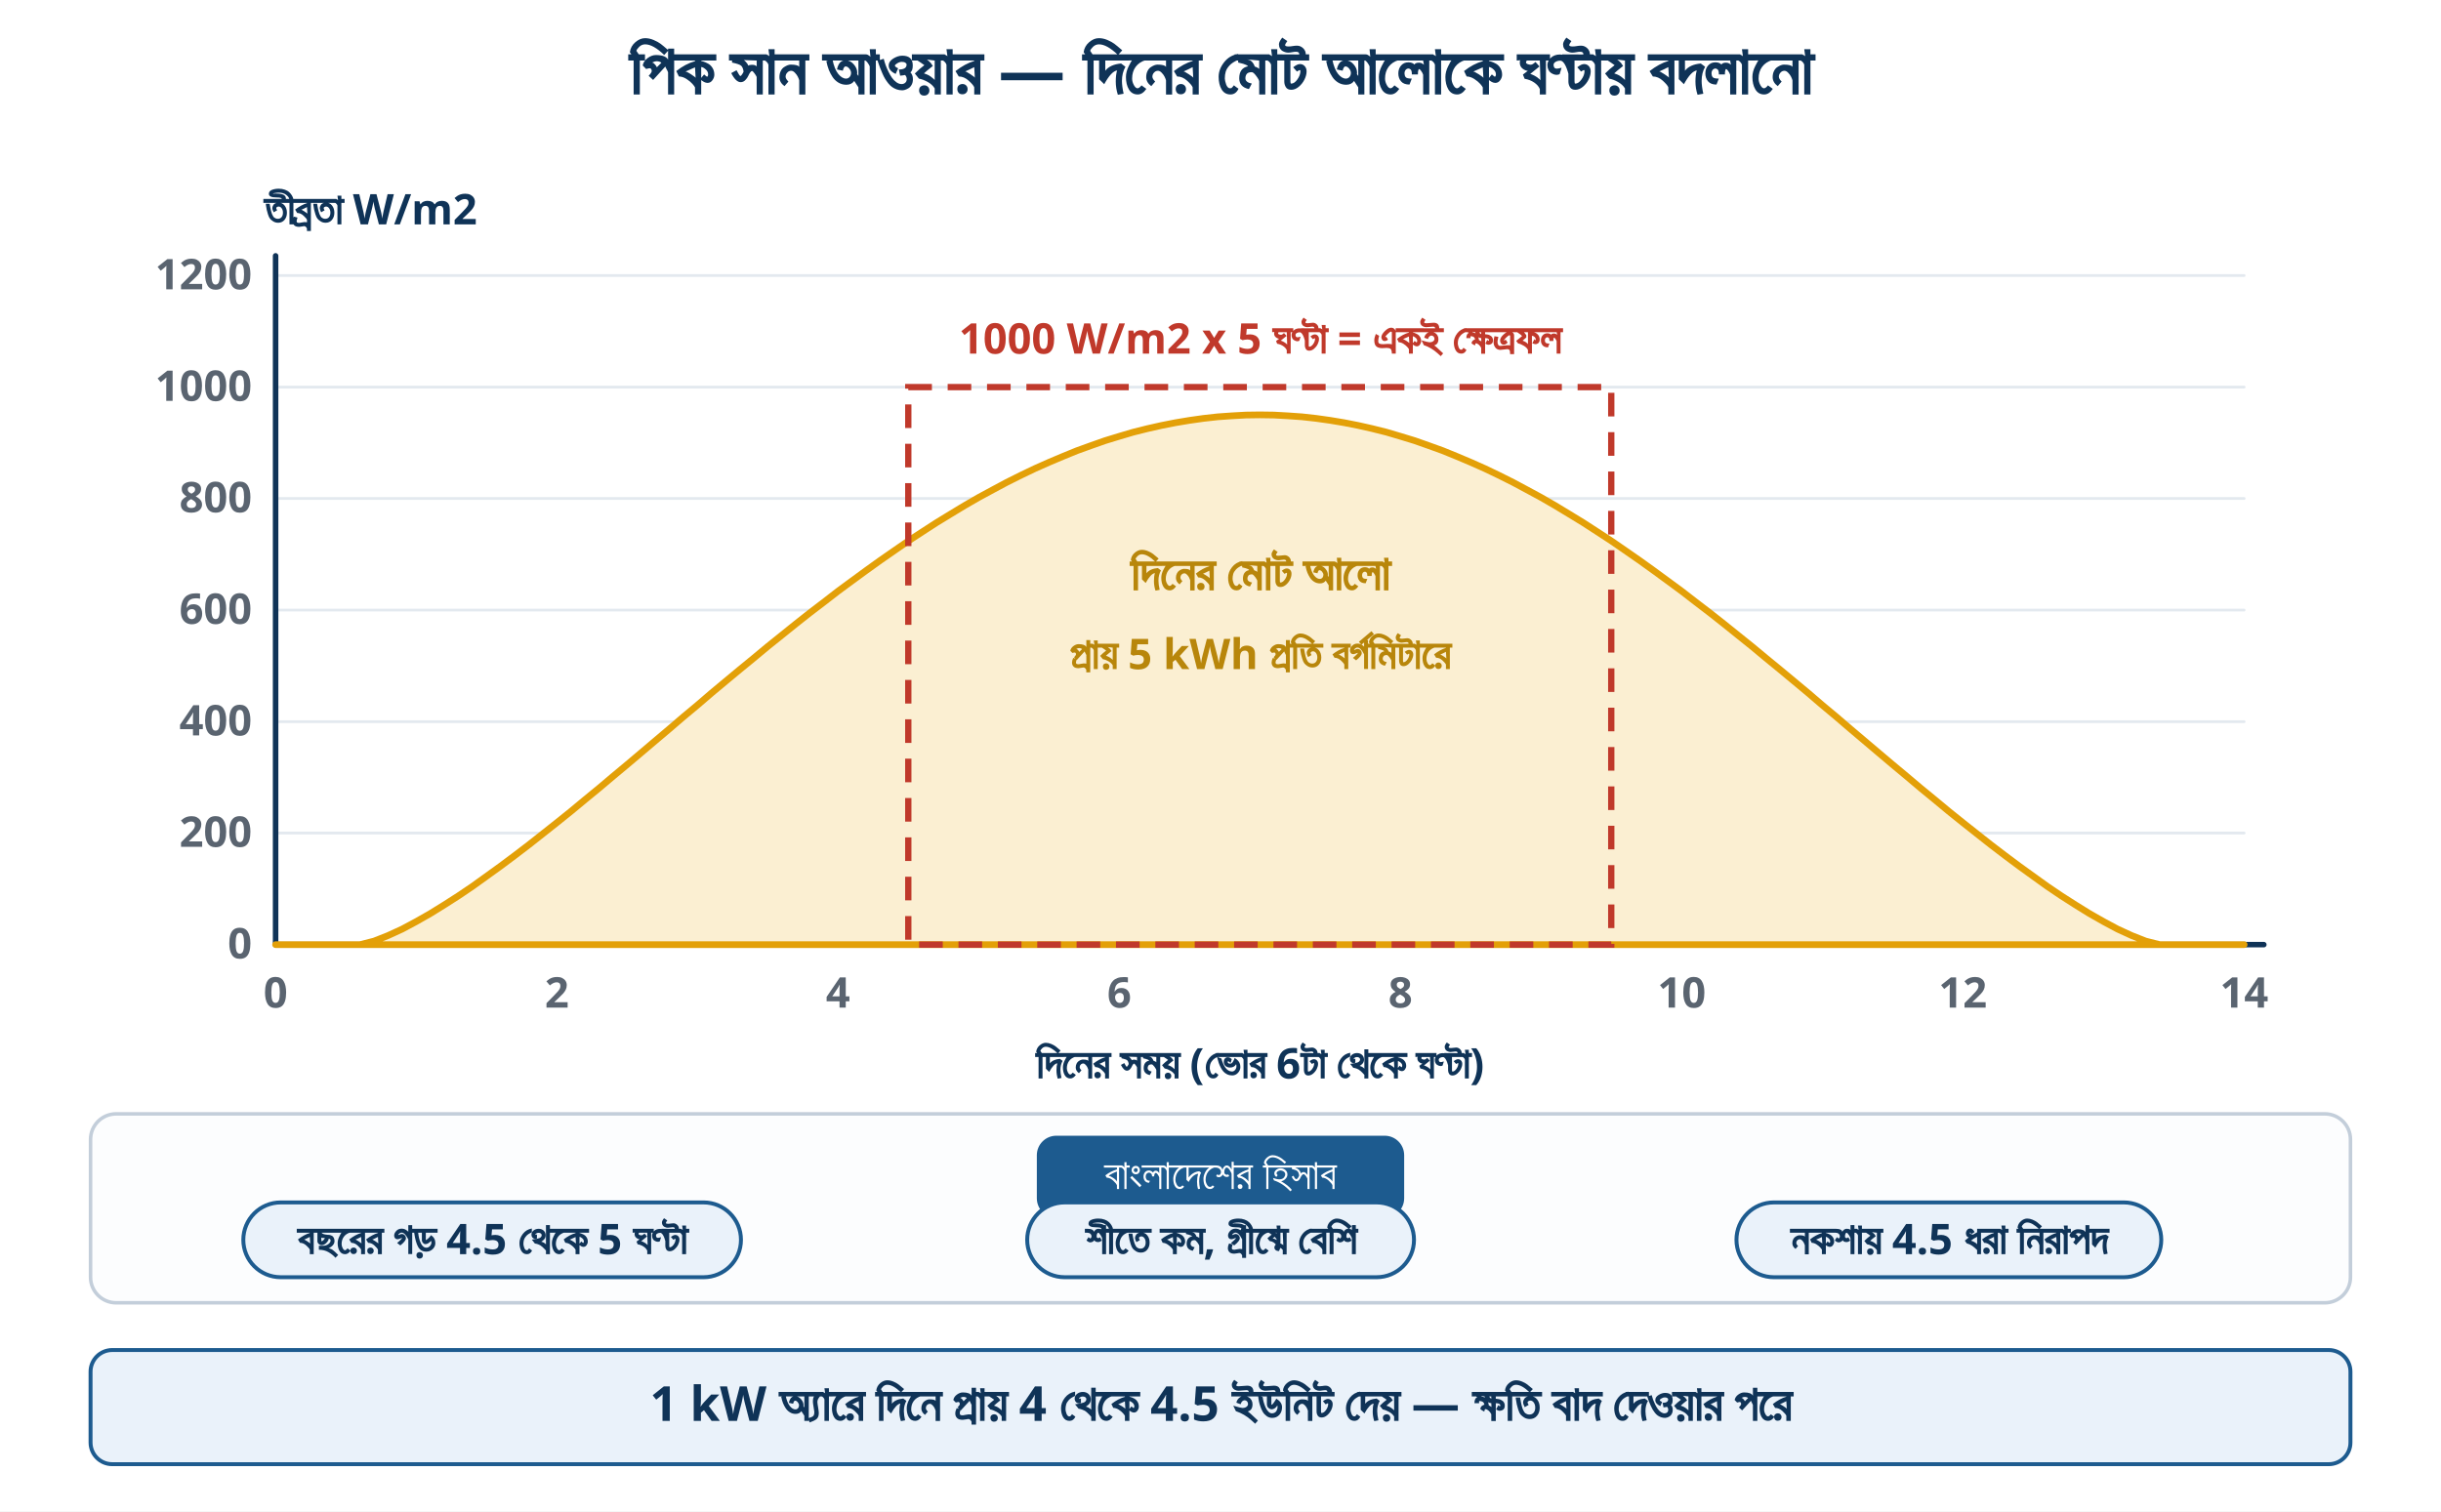
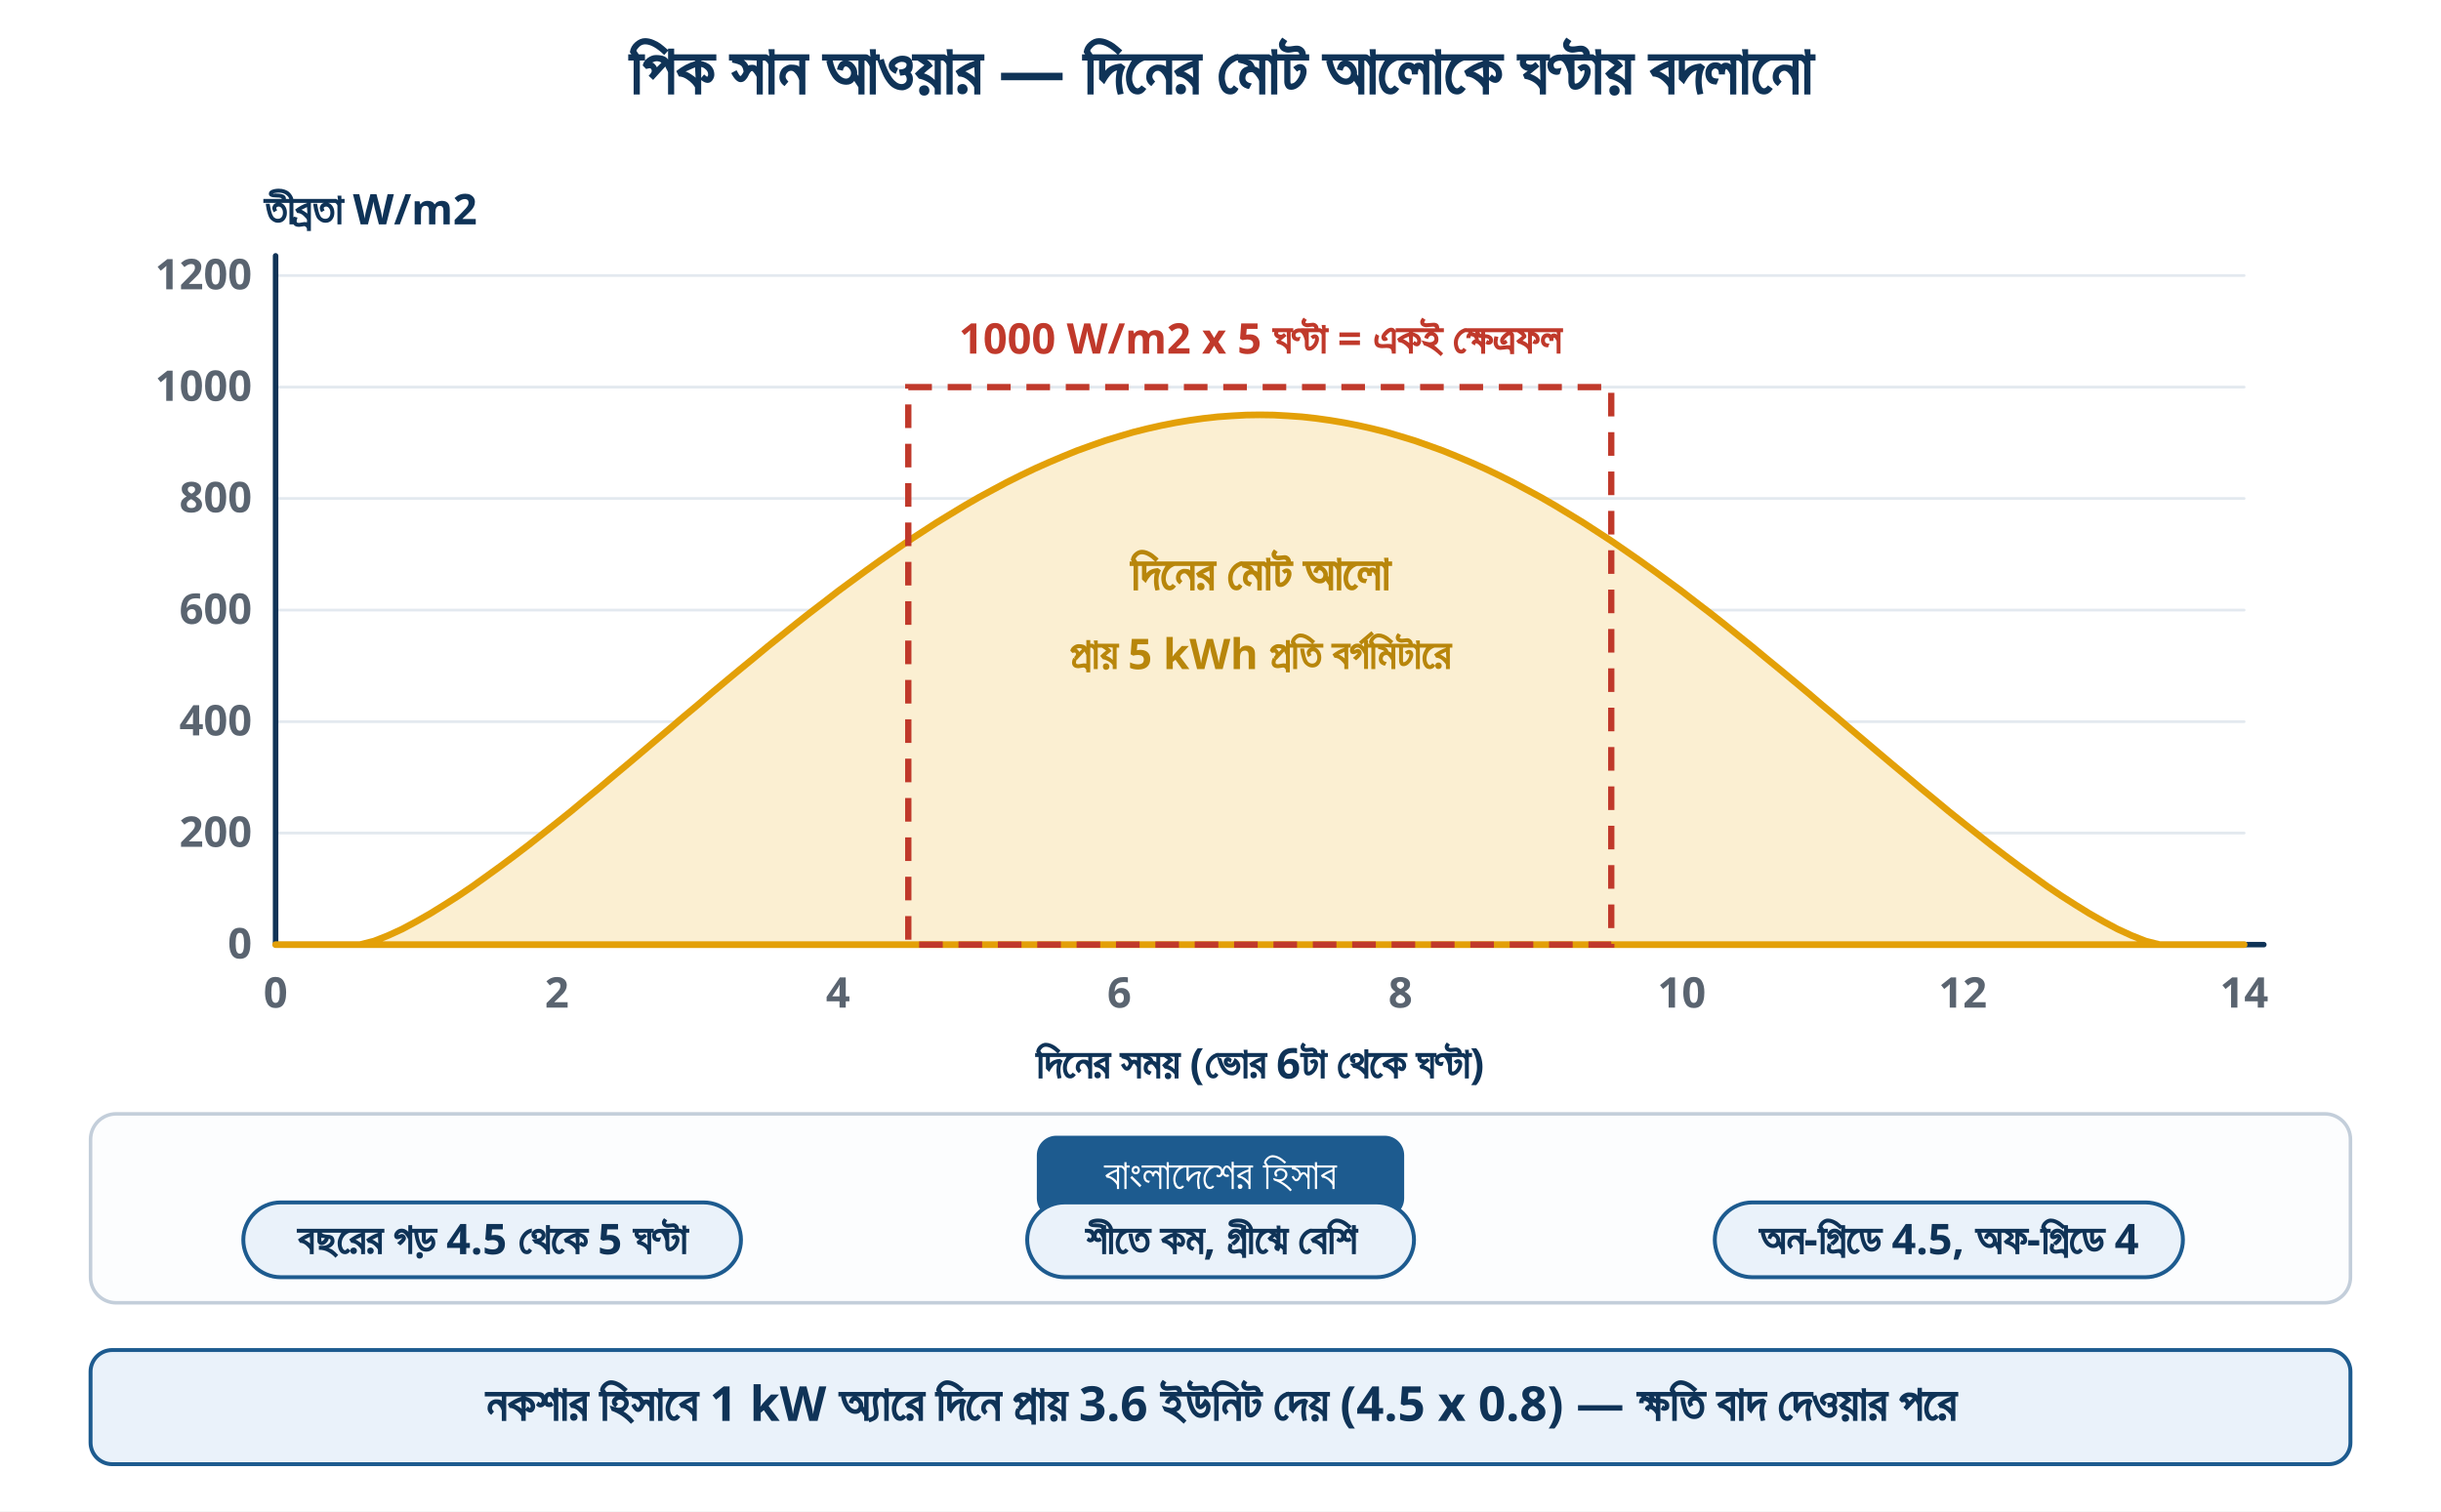
<svg xmlns="http://www.w3.org/2000/svg" width="1240" height="768" viewBox="0 0 1240 768">
  <rect width="1240" height="768" fill="#FFFFFF" />
  <text x="620.0" y="48.0" font-family="Kalpurush" font-size="34" font-weight="700" fill="#0F3357" text-anchor="middle">পিক সান আওয়ার — দিনের মোট আলোকে ঘণ্টায় বদলানো</text>
  <line x1="140.0" y1="480.0" x2="1140.0" y2="480.0" stroke="#E3E9EF" stroke-width="1.4" stroke-linecap="round" />
  <text x="128.0" y="487.0" font-family="Kalpurush" font-size="21.5" font-weight="700" fill="#5A6470" text-anchor="end">0</text>
  <line x1="140.0" y1="423.3" x2="1140.0" y2="423.3" stroke="#E3E9EF" stroke-width="1.4" stroke-linecap="round" />
  <text x="128.0" y="430.3" font-family="Kalpurush" font-size="21.5" font-weight="700" fill="#5A6470" text-anchor="end">200</text>
  <line x1="140.0" y1="366.7" x2="1140.0" y2="366.7" stroke="#E3E9EF" stroke-width="1.4" stroke-linecap="round" />
  <text x="128.0" y="373.7" font-family="Kalpurush" font-size="21.5" font-weight="700" fill="#5A6470" text-anchor="end">400</text>
  <line x1="140.0" y1="310.0" x2="1140.0" y2="310.0" stroke="#E3E9EF" stroke-width="1.4" stroke-linecap="round" />
  <text x="128.0" y="317.0" font-family="Kalpurush" font-size="21.5" font-weight="700" fill="#5A6470" text-anchor="end">600</text>
  <line x1="140.0" y1="253.3" x2="1140.0" y2="253.3" stroke="#E3E9EF" stroke-width="1.4" stroke-linecap="round" />
  <text x="128.0" y="260.3" font-family="Kalpurush" font-size="21.5" font-weight="700" fill="#5A6470" text-anchor="end">800</text>
  <line x1="140.0" y1="196.7" x2="1140.0" y2="196.7" stroke="#E3E9EF" stroke-width="1.4" stroke-linecap="round" />
  <text x="128.0" y="203.7" font-family="Kalpurush" font-size="21.5" font-weight="700" fill="#5A6470" text-anchor="end">1000</text>
  <line x1="140.0" y1="140.0" x2="1140.0" y2="140.0" stroke="#E3E9EF" stroke-width="1.4" stroke-linecap="round" />
  <text x="128.0" y="147.0" font-family="Kalpurush" font-size="21.5" font-weight="700" fill="#5A6470" text-anchor="end">1200</text>
  <text x="140.0" y="512.0" font-family="Kalpurush" font-size="21.5" font-weight="700" fill="#5A6470" text-anchor="middle">0</text>
  <text x="282.9" y="512.0" font-family="Kalpurush" font-size="21.5" font-weight="700" fill="#5A6470" text-anchor="middle">2</text>
  <text x="425.7" y="512.0" font-family="Kalpurush" font-size="21.5" font-weight="700" fill="#5A6470" text-anchor="middle">4</text>
  <text x="568.6" y="512.0" font-family="Kalpurush" font-size="21.5" font-weight="700" fill="#5A6470" text-anchor="middle">6</text>
  <text x="711.4" y="512.0" font-family="Kalpurush" font-size="21.5" font-weight="700" fill="#5A6470" text-anchor="middle">8</text>
  <text x="854.3" y="512.0" font-family="Kalpurush" font-size="21.5" font-weight="700" fill="#5A6470" text-anchor="middle">10</text>
  <text x="997.1" y="512.0" font-family="Kalpurush" font-size="21.5" font-weight="700" fill="#5A6470" text-anchor="middle">12</text>
  <text x="1140.0" y="512.0" font-family="Kalpurush" font-size="21.5" font-weight="700" fill="#5A6470" text-anchor="middle">14</text>
  <path d="M 140 130 L 140 480 L 1150 480" fill="none" stroke="#0F3357" stroke-width="2.8" stroke-linecap="round" stroke-linejoin="round" />
  <text x="640.0" y="548.0" font-family="Kalpurush" font-size="21.5" font-weight="700" fill="#0F3357" text-anchor="middle">দিনের সময় (ভোর 6টা থেকে ঘণ্টা)</text>
  <text x="134.0" y="114.0" font-family="Kalpurush" font-size="21.5" font-weight="700" fill="#0F3357" text-anchor="start">তীব্রতা W/m2</text>
  <path d="M 140.0 480.0 L 147.1 480.0 L 154.3 480.0 L 161.4 480.0 L 168.6 480.0 L 175.7 480.0 L 182.9 480.0 L 190.0 478.2 L 197.1 475.4 L 204.3 472.1 L 211.4 468.3 L 218.6 464.2 L 225.7 459.8 L 232.9 455.2 L 240.0 450.4 L 247.1 445.3 L 254.3 440.1 L 261.4 434.8 L 268.6 429.3 L 275.7 423.7 L 282.9 418.0 L 290.0 412.3 L 297.1 406.4 L 304.3 400.5 L 311.4 394.5 L 318.6 388.5 L 325.7 382.5 L 332.9 376.4 L 340.0 370.4 L 347.1 364.3 L 354.3 358.3 L 361.4 352.2 L 368.6 346.2 L 375.7 340.3 L 382.9 334.4 L 390.0 328.5 L 397.1 322.8 L 404.3 317.0 L 411.4 311.4 L 418.6 305.9 L 425.7 300.4 L 432.9 295.1 L 440.0 289.9 L 447.1 284.8 L 454.3 279.8 L 461.4 274.9 L 468.6 270.2 L 475.7 265.6 L 482.9 261.2 L 490.0 256.9 L 497.1 252.8 L 504.3 248.9 L 511.4 245.1 L 518.6 241.5 L 525.7 238.1 L 532.9 234.9 L 540.0 231.9 L 547.1 229.0 L 554.3 226.4 L 561.4 223.9 L 568.6 221.7 L 575.7 219.6 L 582.9 217.8 L 590.0 216.2 L 597.1 214.8 L 604.3 213.6 L 611.4 212.6 L 618.6 211.8 L 625.7 211.3 L 632.9 210.9 L 640.0 210.8 L 647.1 210.9 L 654.3 211.3 L 661.4 211.8 L 668.6 212.6 L 675.7 213.6 L 682.9 214.8 L 690.0 216.2 L 697.1 217.8 L 704.3 219.6 L 711.4 221.7 L 718.6 223.9 L 725.7 226.4 L 732.9 229.0 L 740.0 231.9 L 747.1 234.9 L 754.3 238.1 L 761.4 241.5 L 768.6 245.1 L 775.7 248.9 L 782.9 252.8 L 790.0 256.9 L 797.1 261.2 L 804.3 265.6 L 811.4 270.2 L 818.6 274.9 L 825.7 279.8 L 832.9 284.8 L 840.0 289.9 L 847.1 295.1 L 854.3 300.4 L 861.4 305.9 L 868.6 311.4 L 875.7 317.0 L 882.9 322.8 L 890.0 328.5 L 897.1 334.4 L 904.3 340.3 L 911.4 346.2 L 918.6 352.2 L 925.7 358.3 L 932.9 364.3 L 940.0 370.4 L 947.1 376.4 L 954.3 382.5 L 961.4 388.5 L 968.6 394.5 L 975.7 400.5 L 982.9 406.4 L 990.0 412.3 L 997.1 418.0 L 1004.3 423.7 L 1011.4 429.3 L 1018.6 434.8 L 1025.7 440.1 L 1032.9 445.3 L 1040.0 450.4 L 1047.1 455.2 L 1054.3 459.8 L 1061.4 464.2 L 1068.6 468.3 L 1075.7 472.1 L 1082.9 475.4 L 1090.0 478.2 L 1097.1 480.0 L 1104.3 480.0 L 1111.4 480.0 L 1118.6 480.0 L 1125.7 480.0 L 1132.9 480.0 L 1140.0 480.0 L 1140.0 480 L 140.0 480 Z" fill="#FBEFD2" stroke="#E3A008" stroke-width="3.4" stroke-linecap="round" stroke-linejoin="round" />
  <text x="640.0" y="300.0" font-family="Kalpurush" font-size="24.5" font-weight="700" fill="#B8860B" text-anchor="middle">দিনের মোট আলো</text>
  <text x="640.0" y="340.0" font-family="Kalpurush" font-size="21.5" font-weight="700" fill="#B8860B" text-anchor="middle">প্রায় 5 kWh প্রতি বর্গমিটারে</text>
  <rect x="461.4" y="196.7" width="357.1" height="283.3" rx="0" fill="none" stroke="#C0392B" stroke-width="3.2" stroke-dasharray="12 8" />
  <text x="640.0" y="179.7" font-family="Kalpurush" font-size="21.5" font-weight="700" fill="#C0392B" text-anchor="middle">1000 W/m2 x 5 ঘণ্টা = একই ক্ষেত্রফল</text>
  <rect x="46.0" y="566.0" width="1148.0" height="96.0" rx="13" fill="#FCFDFE" stroke="#C3CEDA" stroke-width="1.8" />
  <rect x="527.6" y="578.0" width="184.8" height="39.9" rx="9" fill="#1D5B8F" stroke="#1D5B8F" stroke-width="1.8" />
  <text x="620.0" y="604.2" font-family="Kalpurush" font-size="21.5" font-weight="600" fill="#FFFFFF" text-anchor="middle">বাংলাদেশের হিসাব</text>
  <rect x="123.6" y="611.0" width="252.8" height="38.0" rx="19" fill="#EAF2FA" stroke="#1D5B8F" stroke-width="2" />
  <text x="250.0" y="637.3" font-family="Kalpurush" font-size="21.5" font-weight="700" fill="#0F3357" text-anchor="middle">বছরের গড় 4.5 থেকে 5 ঘণ্টা</text>
  <rect x="521.8" y="611.0" width="196.5" height="38.0" rx="19" fill="#EAF2FA" stroke="#1D5B8F" stroke-width="2" />
  <text x="620.0" y="637.3" font-family="Kalpurush" font-size="21.5" font-weight="700" fill="#0F3357" text-anchor="middle">শীতে কম, গ্রীষ্মে বেশি</text>
-   <rect x="882.1" y="611.0" width="215.8" height="38.0" rx="19" fill="#EAF2FA" stroke="#1D5B8F" stroke-width="2" />
-   <text x="990.0" y="637.3" font-family="Kalpurush" font-size="21.5" font-weight="700" fill="#0F3357" text-anchor="middle">নকশায় 4.5 ধরা নিরাপদ</text>
+   <rect x="871.1" y="611.0" width="237.8" height="38.0" rx="19" fill="#EAF2FA" stroke="#1D5B8F" stroke-width="2" />
+   <text x="990.0" y="637.3" font-family="Kalpurush" font-size="21.5" font-weight="700" fill="#0F3357" text-anchor="middle">অন-গ্রিডে 4.5, অফ-গ্রিডে 4</text>
  <rect x="46.0" y="686.0" width="1148.0" height="58.0" rx="11" fill="#EAF2FA" stroke="#1D5B8F" stroke-width="2" />
-   <text x="620.0" y="722.0" font-family="Kalpurush" font-size="24.5" font-weight="700" fill="#0F3357" text-anchor="middle">1 kW অ্যারে দিনে প্রায় 4 থেকে 4.5 ইউনিট দেয় — ক্ষতি বাদ দেওয়ার পরে</text>
+   <text x="620.0" y="722.0" font-family="Kalpurush" font-size="24.5" font-weight="700" fill="#0F3357" text-anchor="middle">নকশার হিসাবে 1 kW অ্যারে দিনে প্রায় 3.6 ইউনিট দেয় (4.5 x 0.8) — ক্ষতি বাদ দেওয়ার পরে</text>
</svg>
